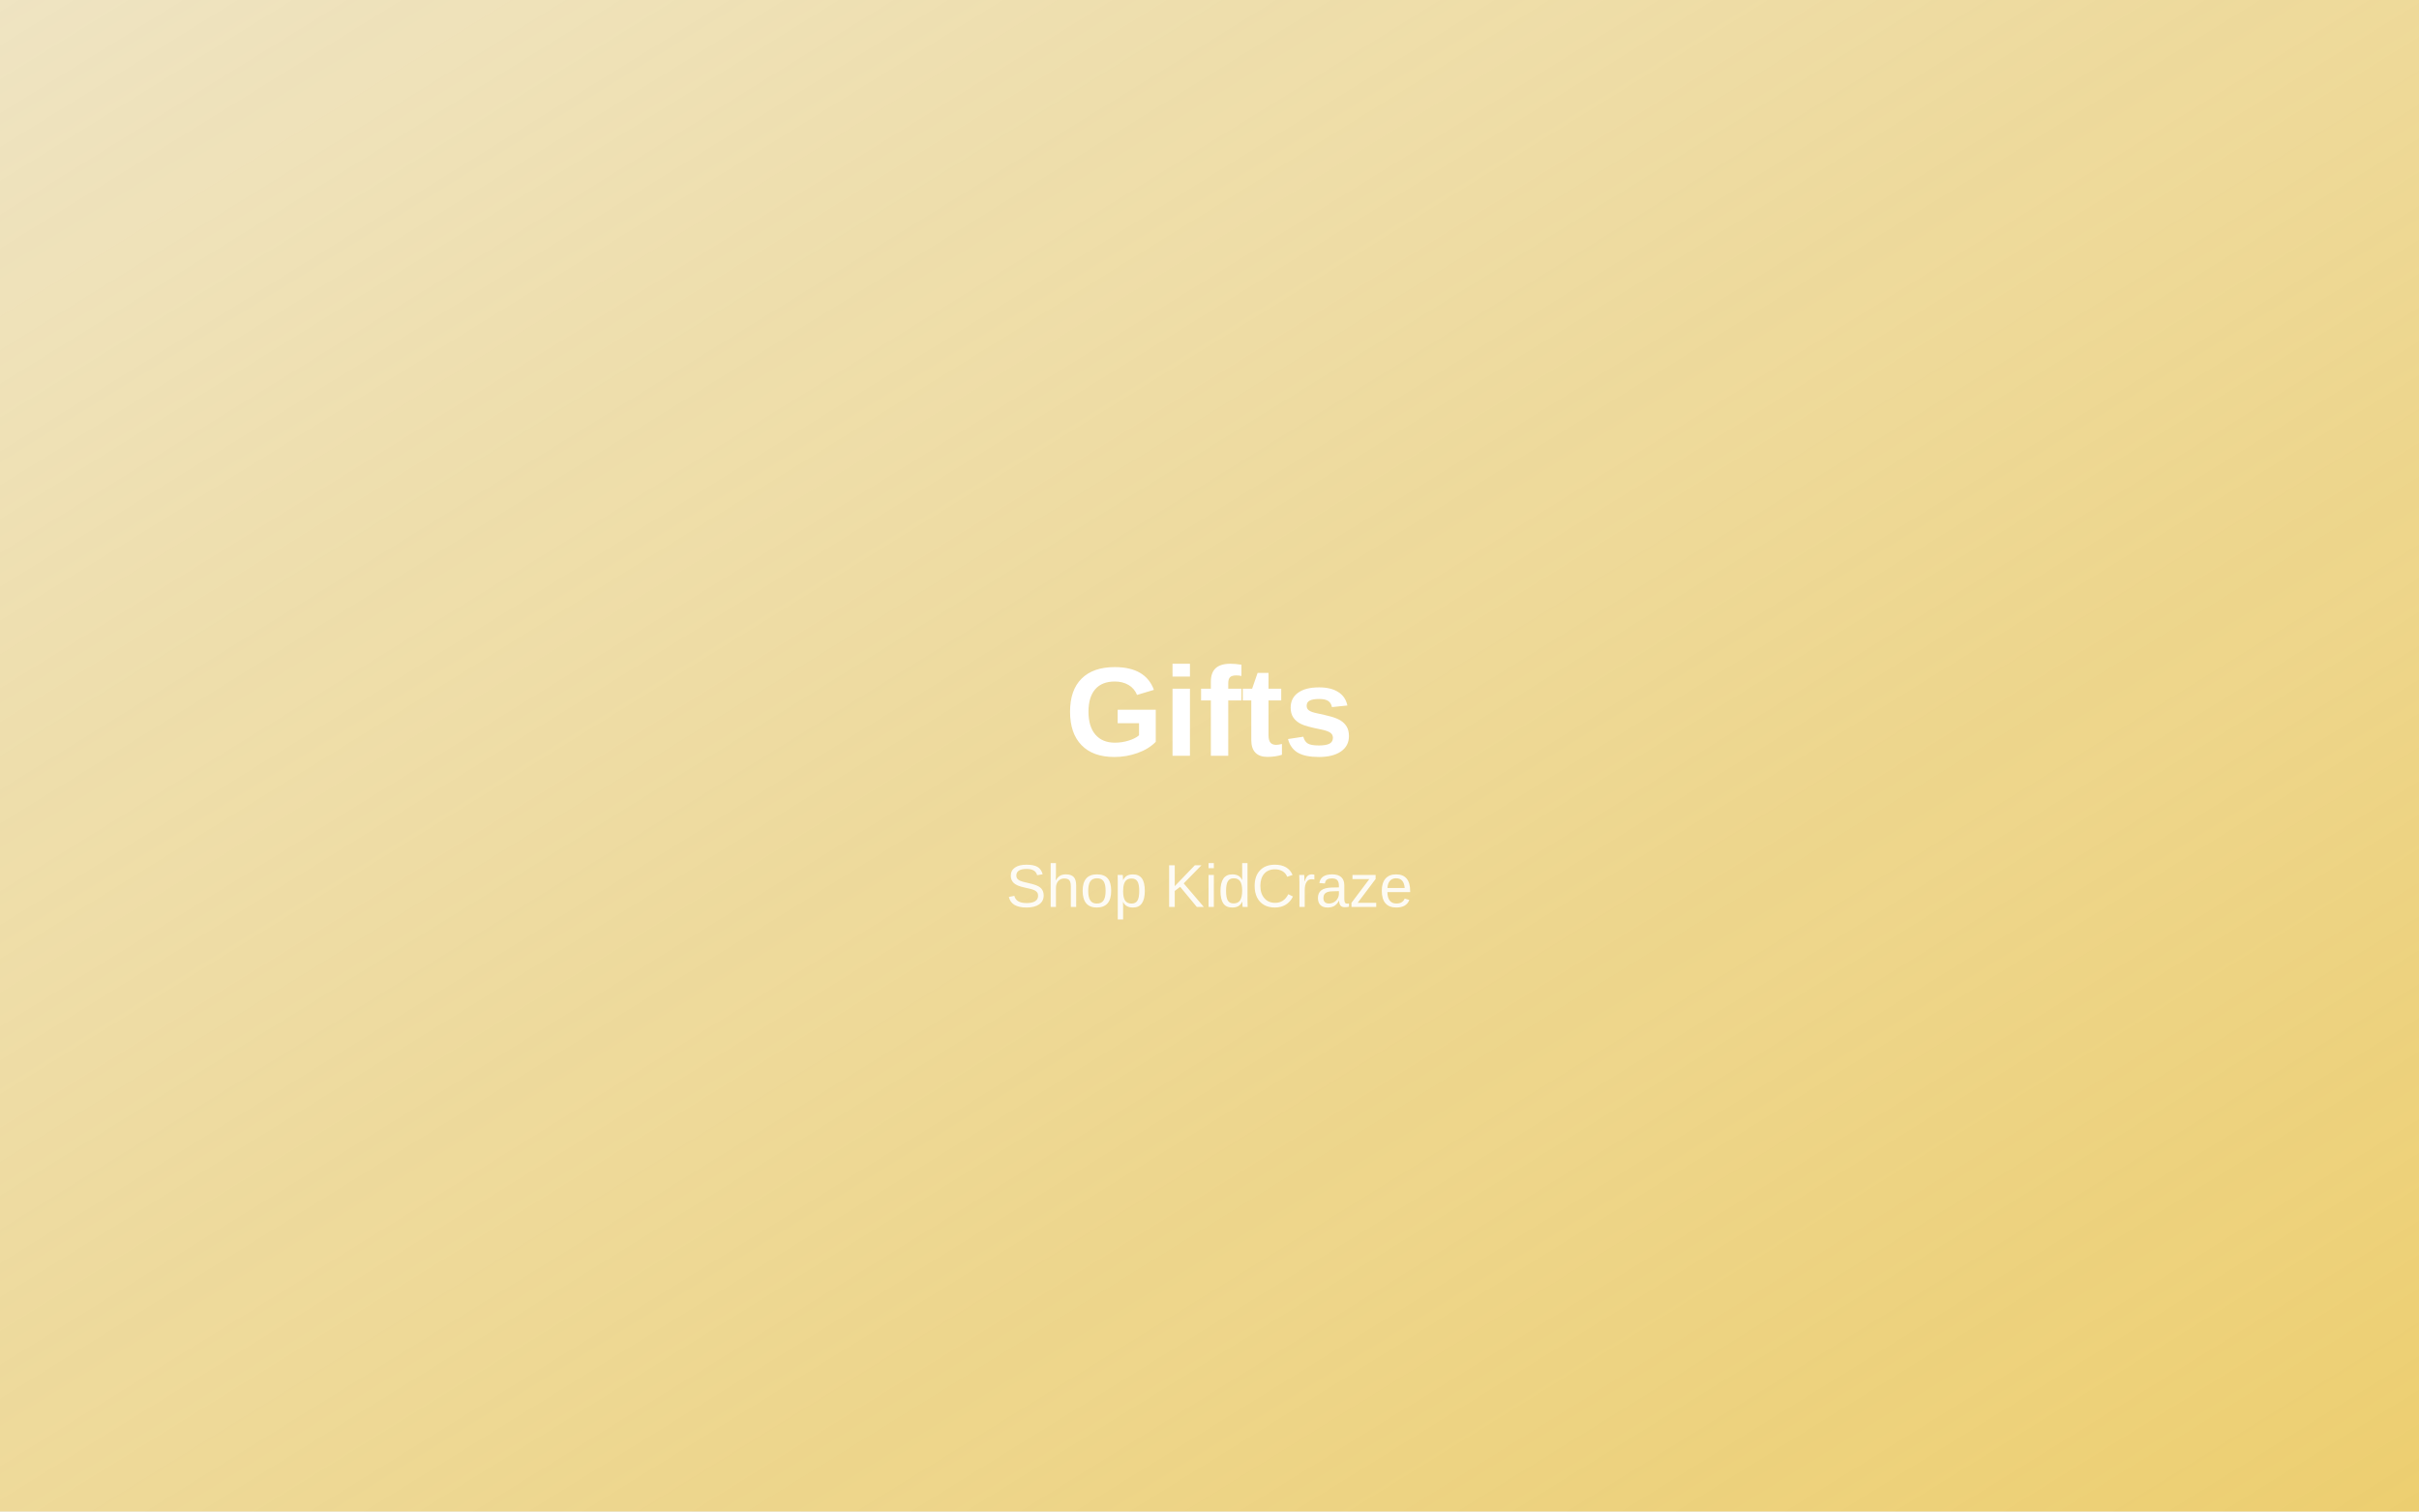
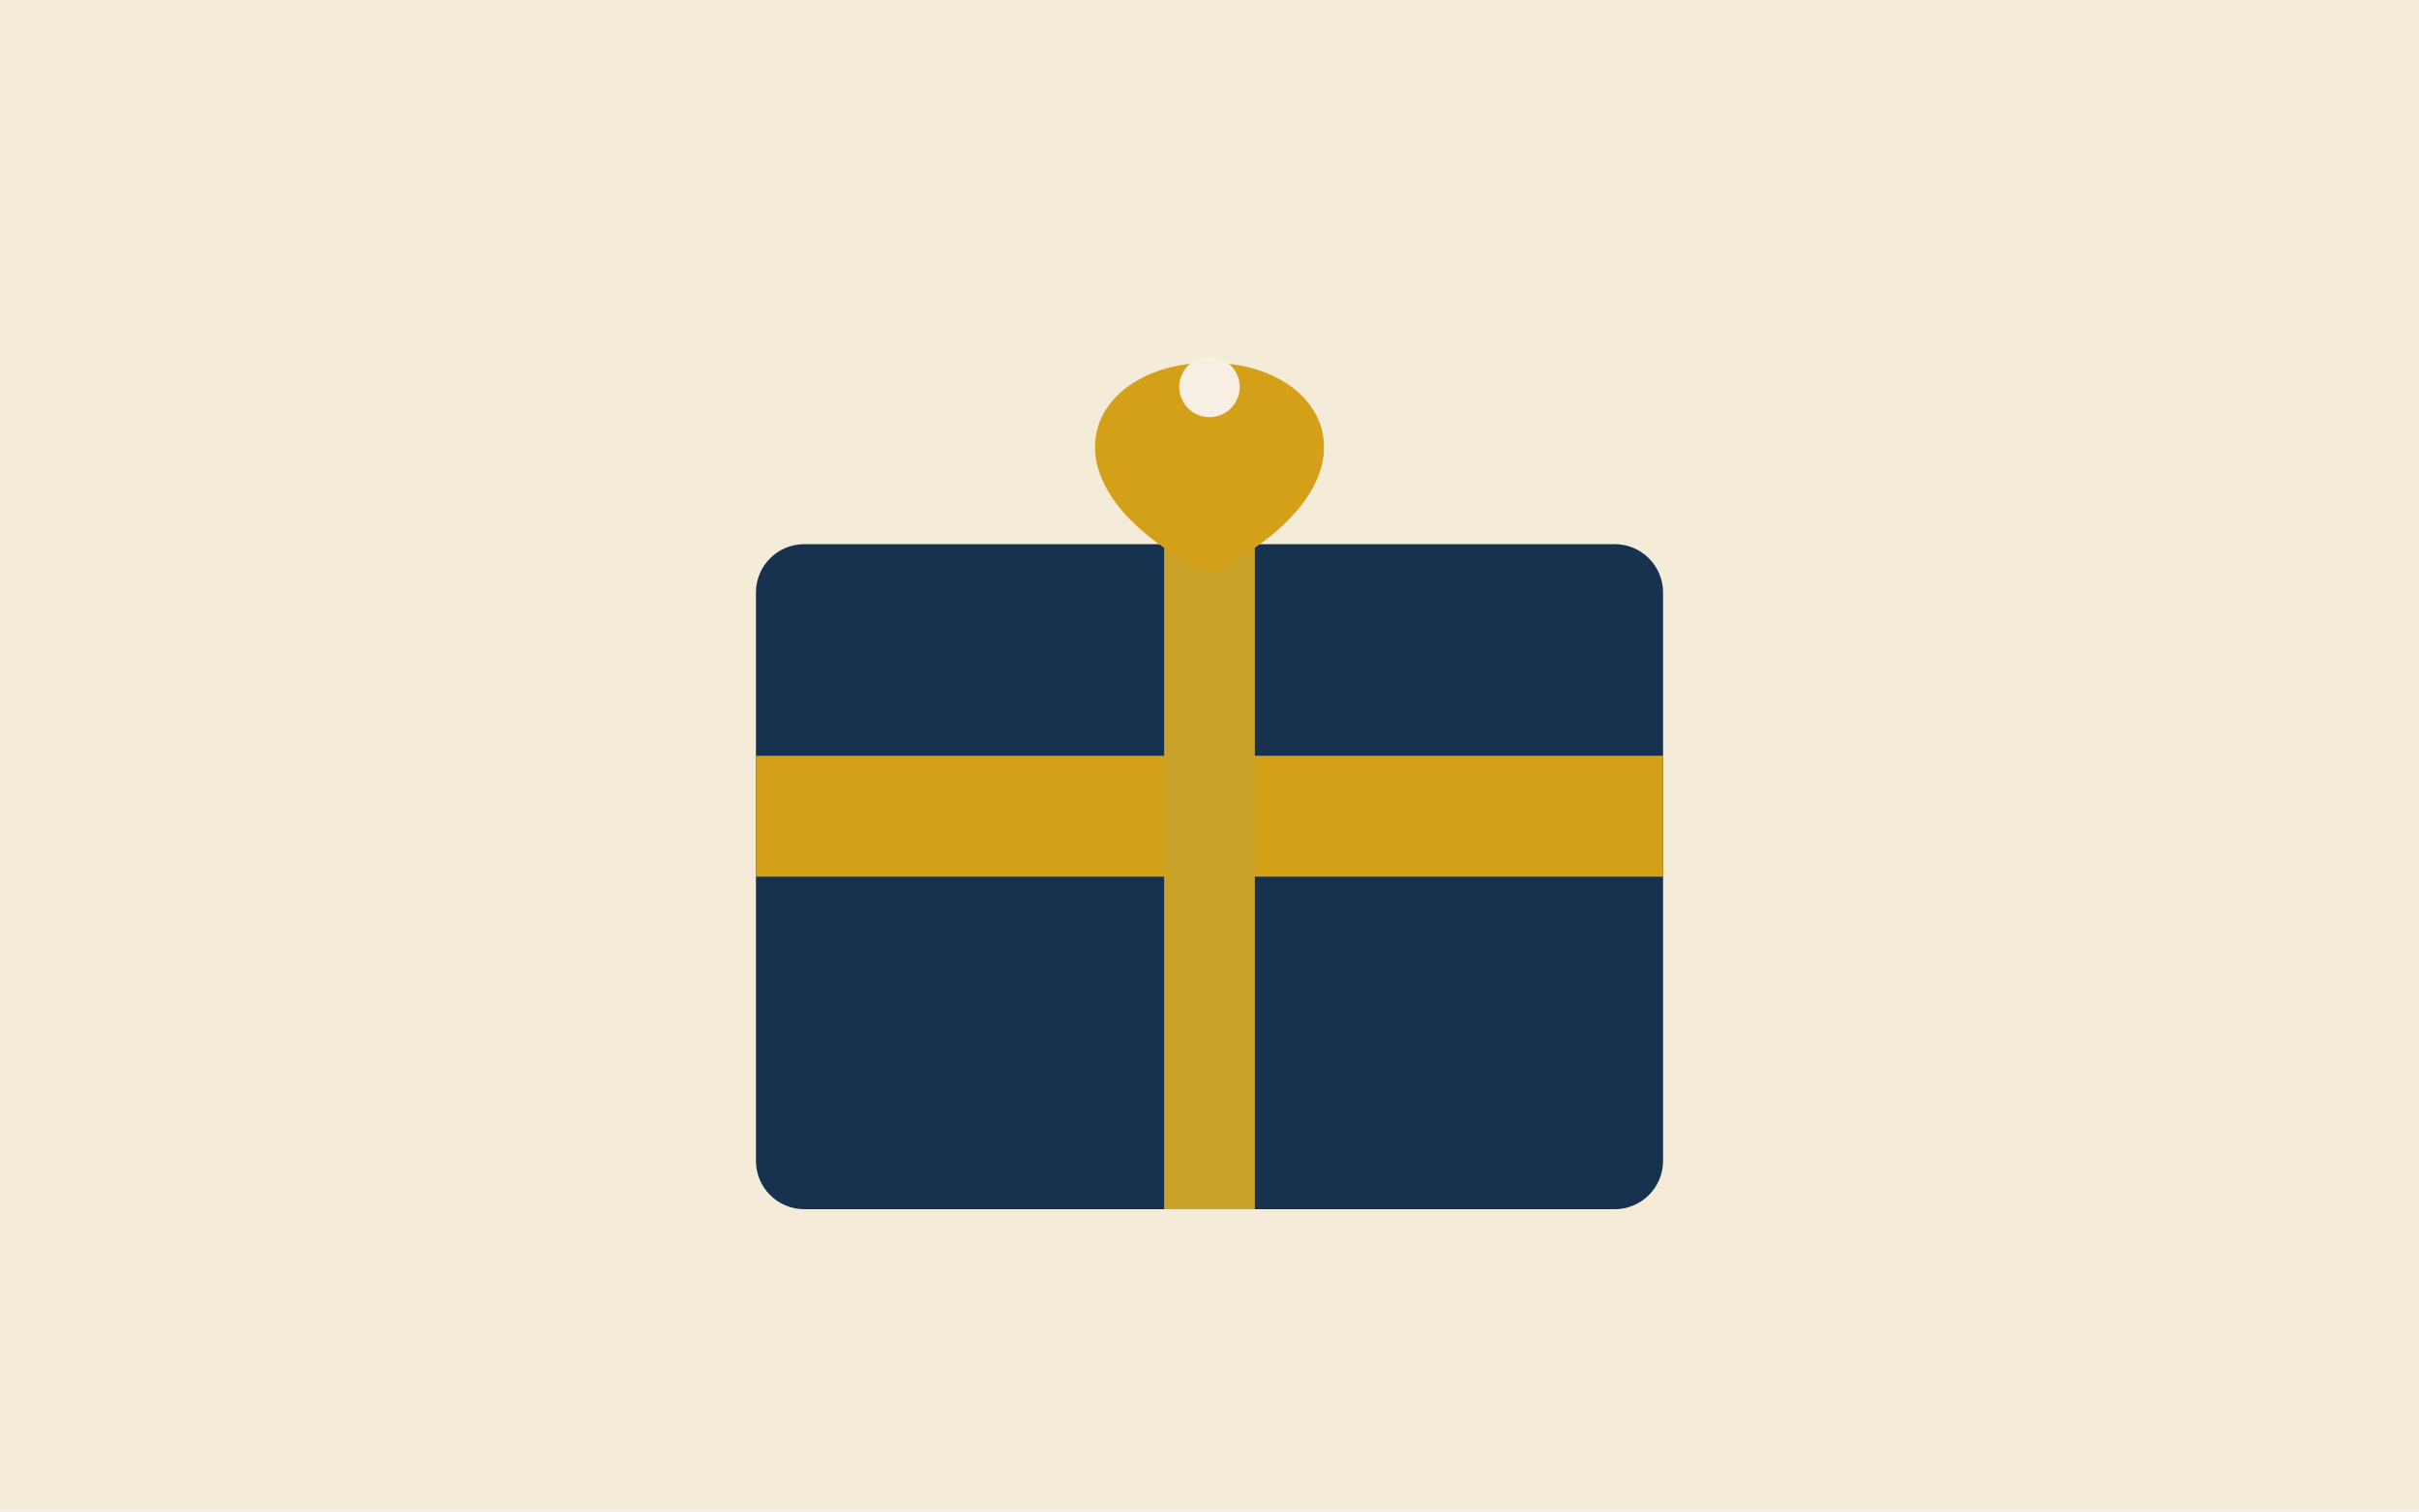
<svg xmlns="http://www.w3.org/2000/svg" width="800" height="500" viewBox="0 0 800 500">
-   <defs>
-     <linearGradient id="g" x1="0%" y1="0%" x2="100%" y2="100%">
-       <stop offset="0%" stop-color="#eab308" stop-opacity="0.2" />
-       <stop offset="100%" stop-color="#eab308" stop-opacity="0.55" />
-     </linearGradient>
-   </defs>
-   <rect width="800" height="500" fill="url(#g)" />
-   <text x="400" y="250" text-anchor="middle" font-family="Arial, sans-serif" font-size="42" font-weight="700" fill="white">Gifts</text>
-   <text x="400" y="300" text-anchor="middle" font-family="Arial, sans-serif" font-size="20" fill="white" fill-opacity="0.9">Shop KidCraze</text>
+   <rect width="800" height="500" fill="#F4EBD8" />
+   <rect x="250" y="180" width="300" height="220" rx="16" fill="#16324F" />
+   <rect x="250" y="250" width="300" height="40" fill="#D4A017" />
+   <rect x="385" y="140" width="30" height="260" fill="#C9A227" />
+   <path d="M400 120 C360 120 340 160 400 190 C460 160 440 120 400 120Z" fill="#D4A017" />
+   <circle cx="400" cy="128" r="10" fill="#F7EFE4" />
</svg>
